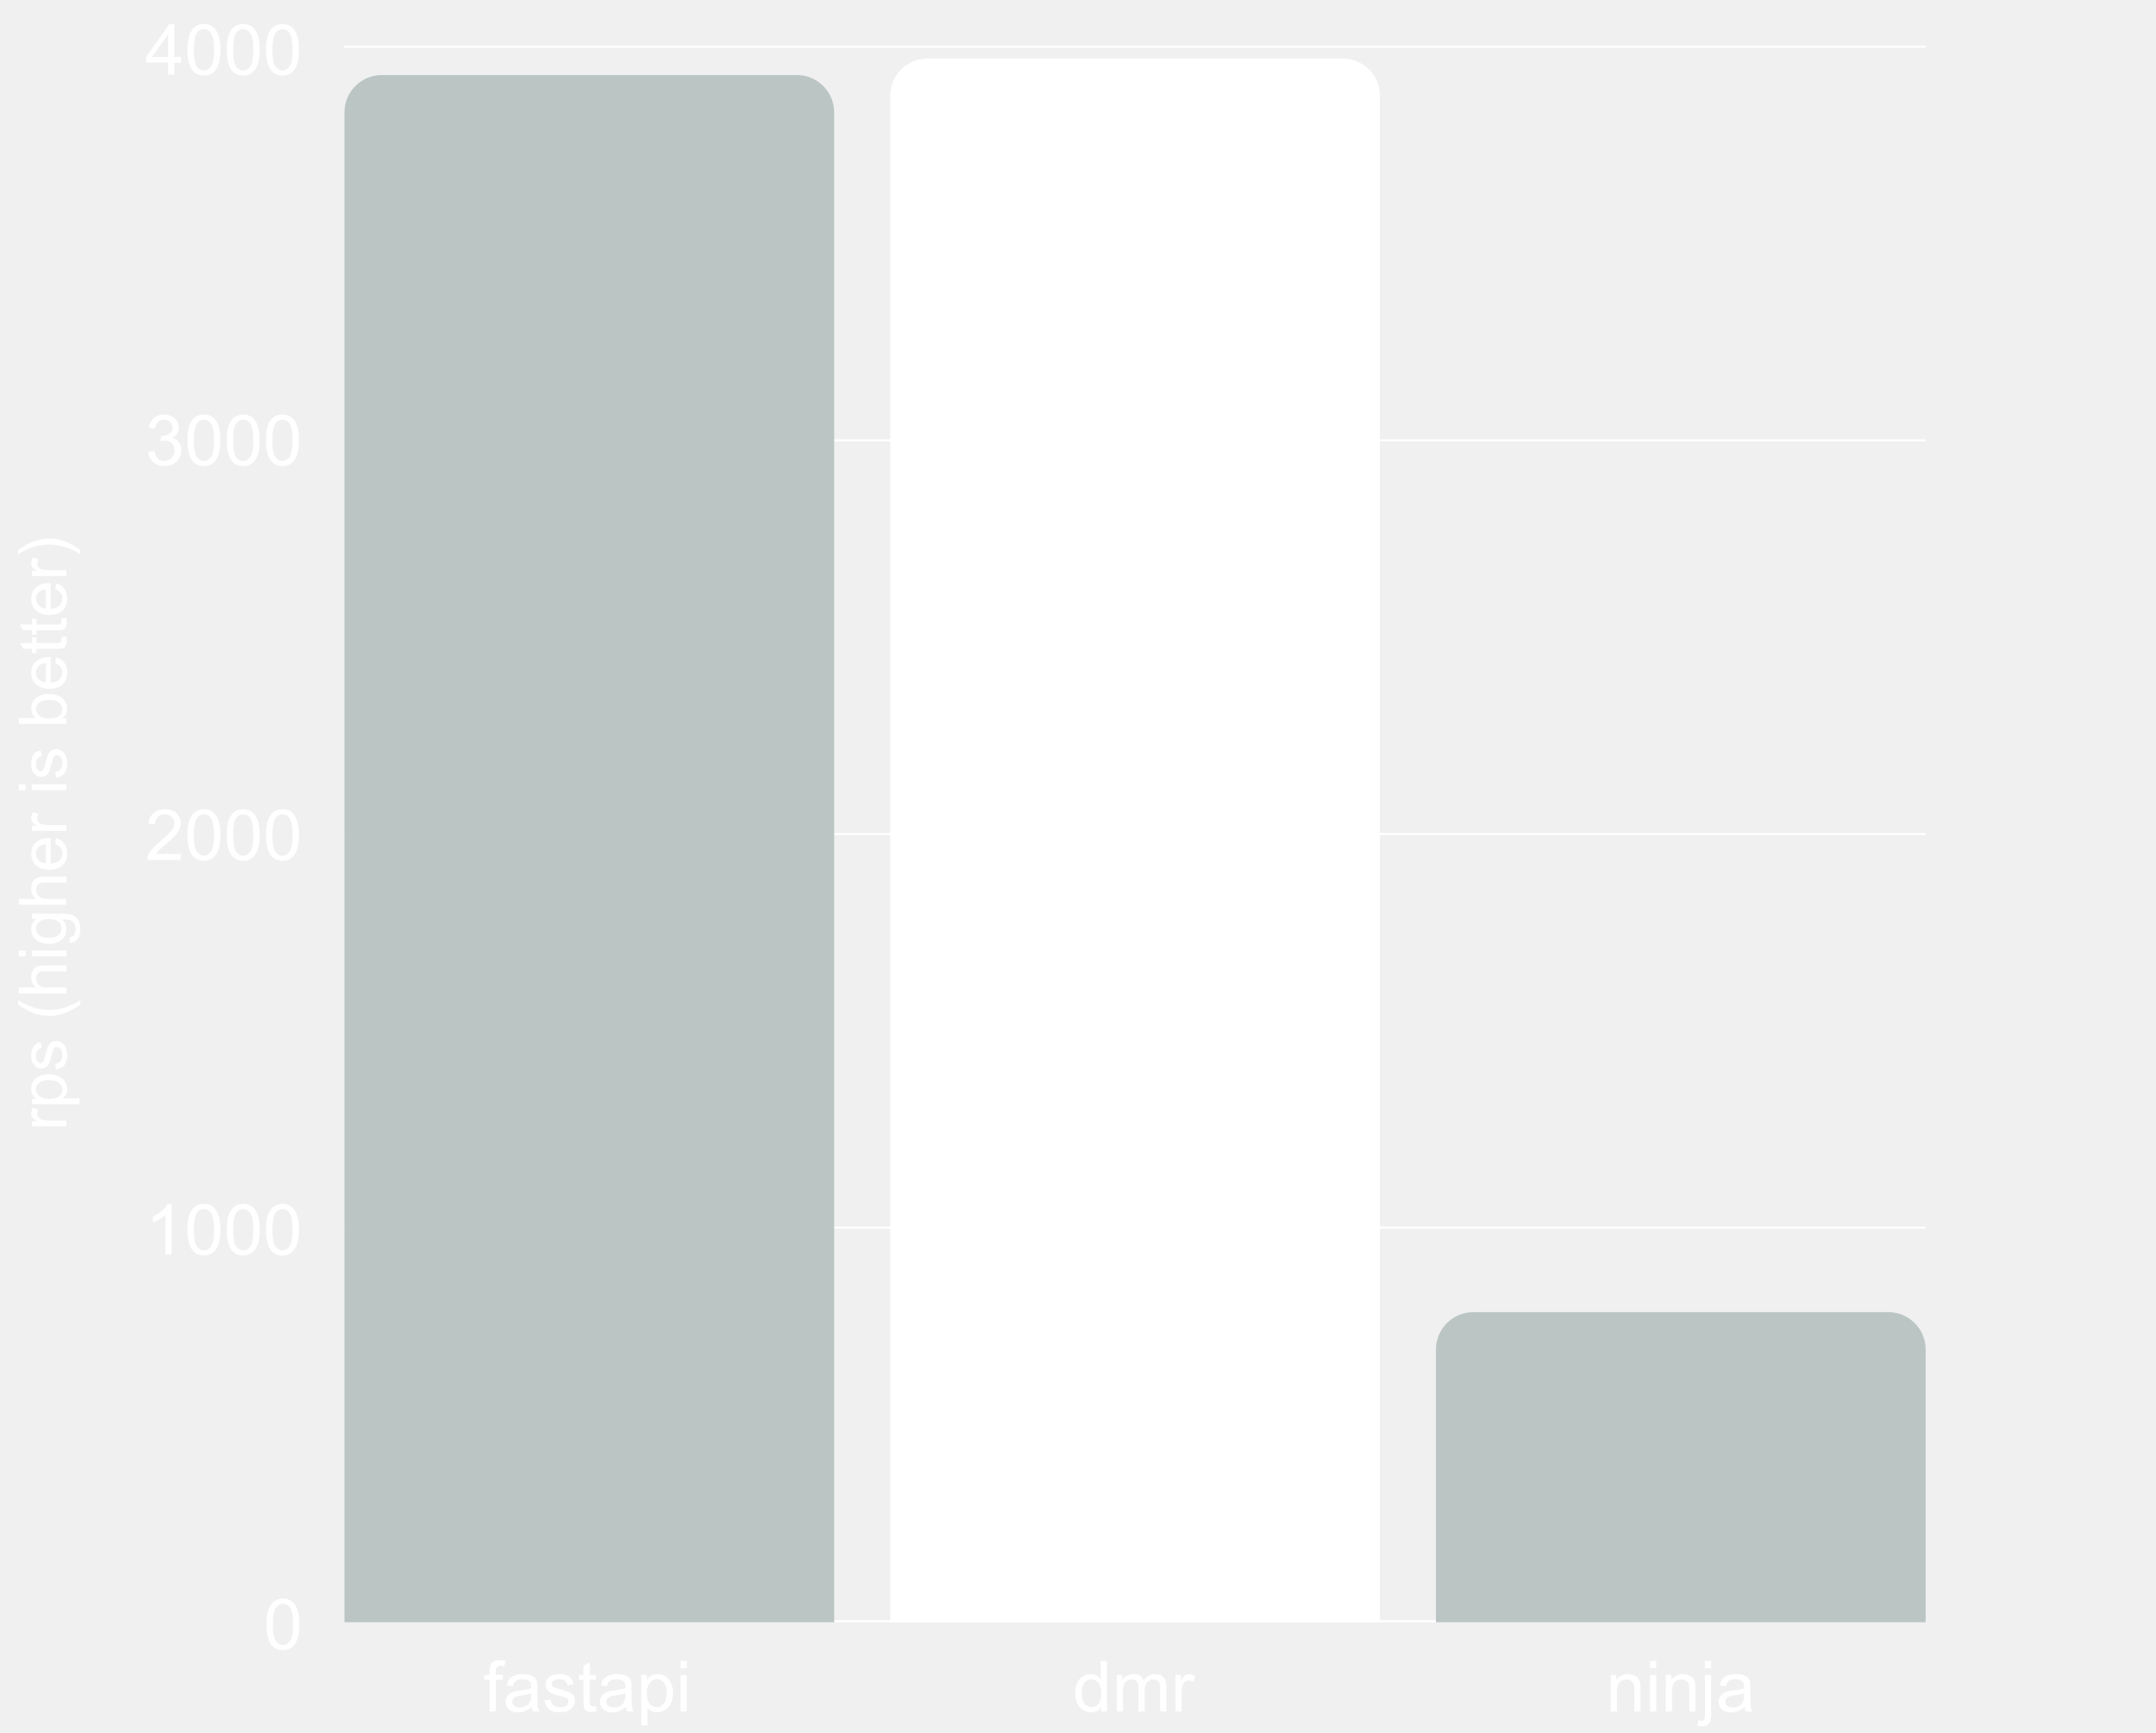
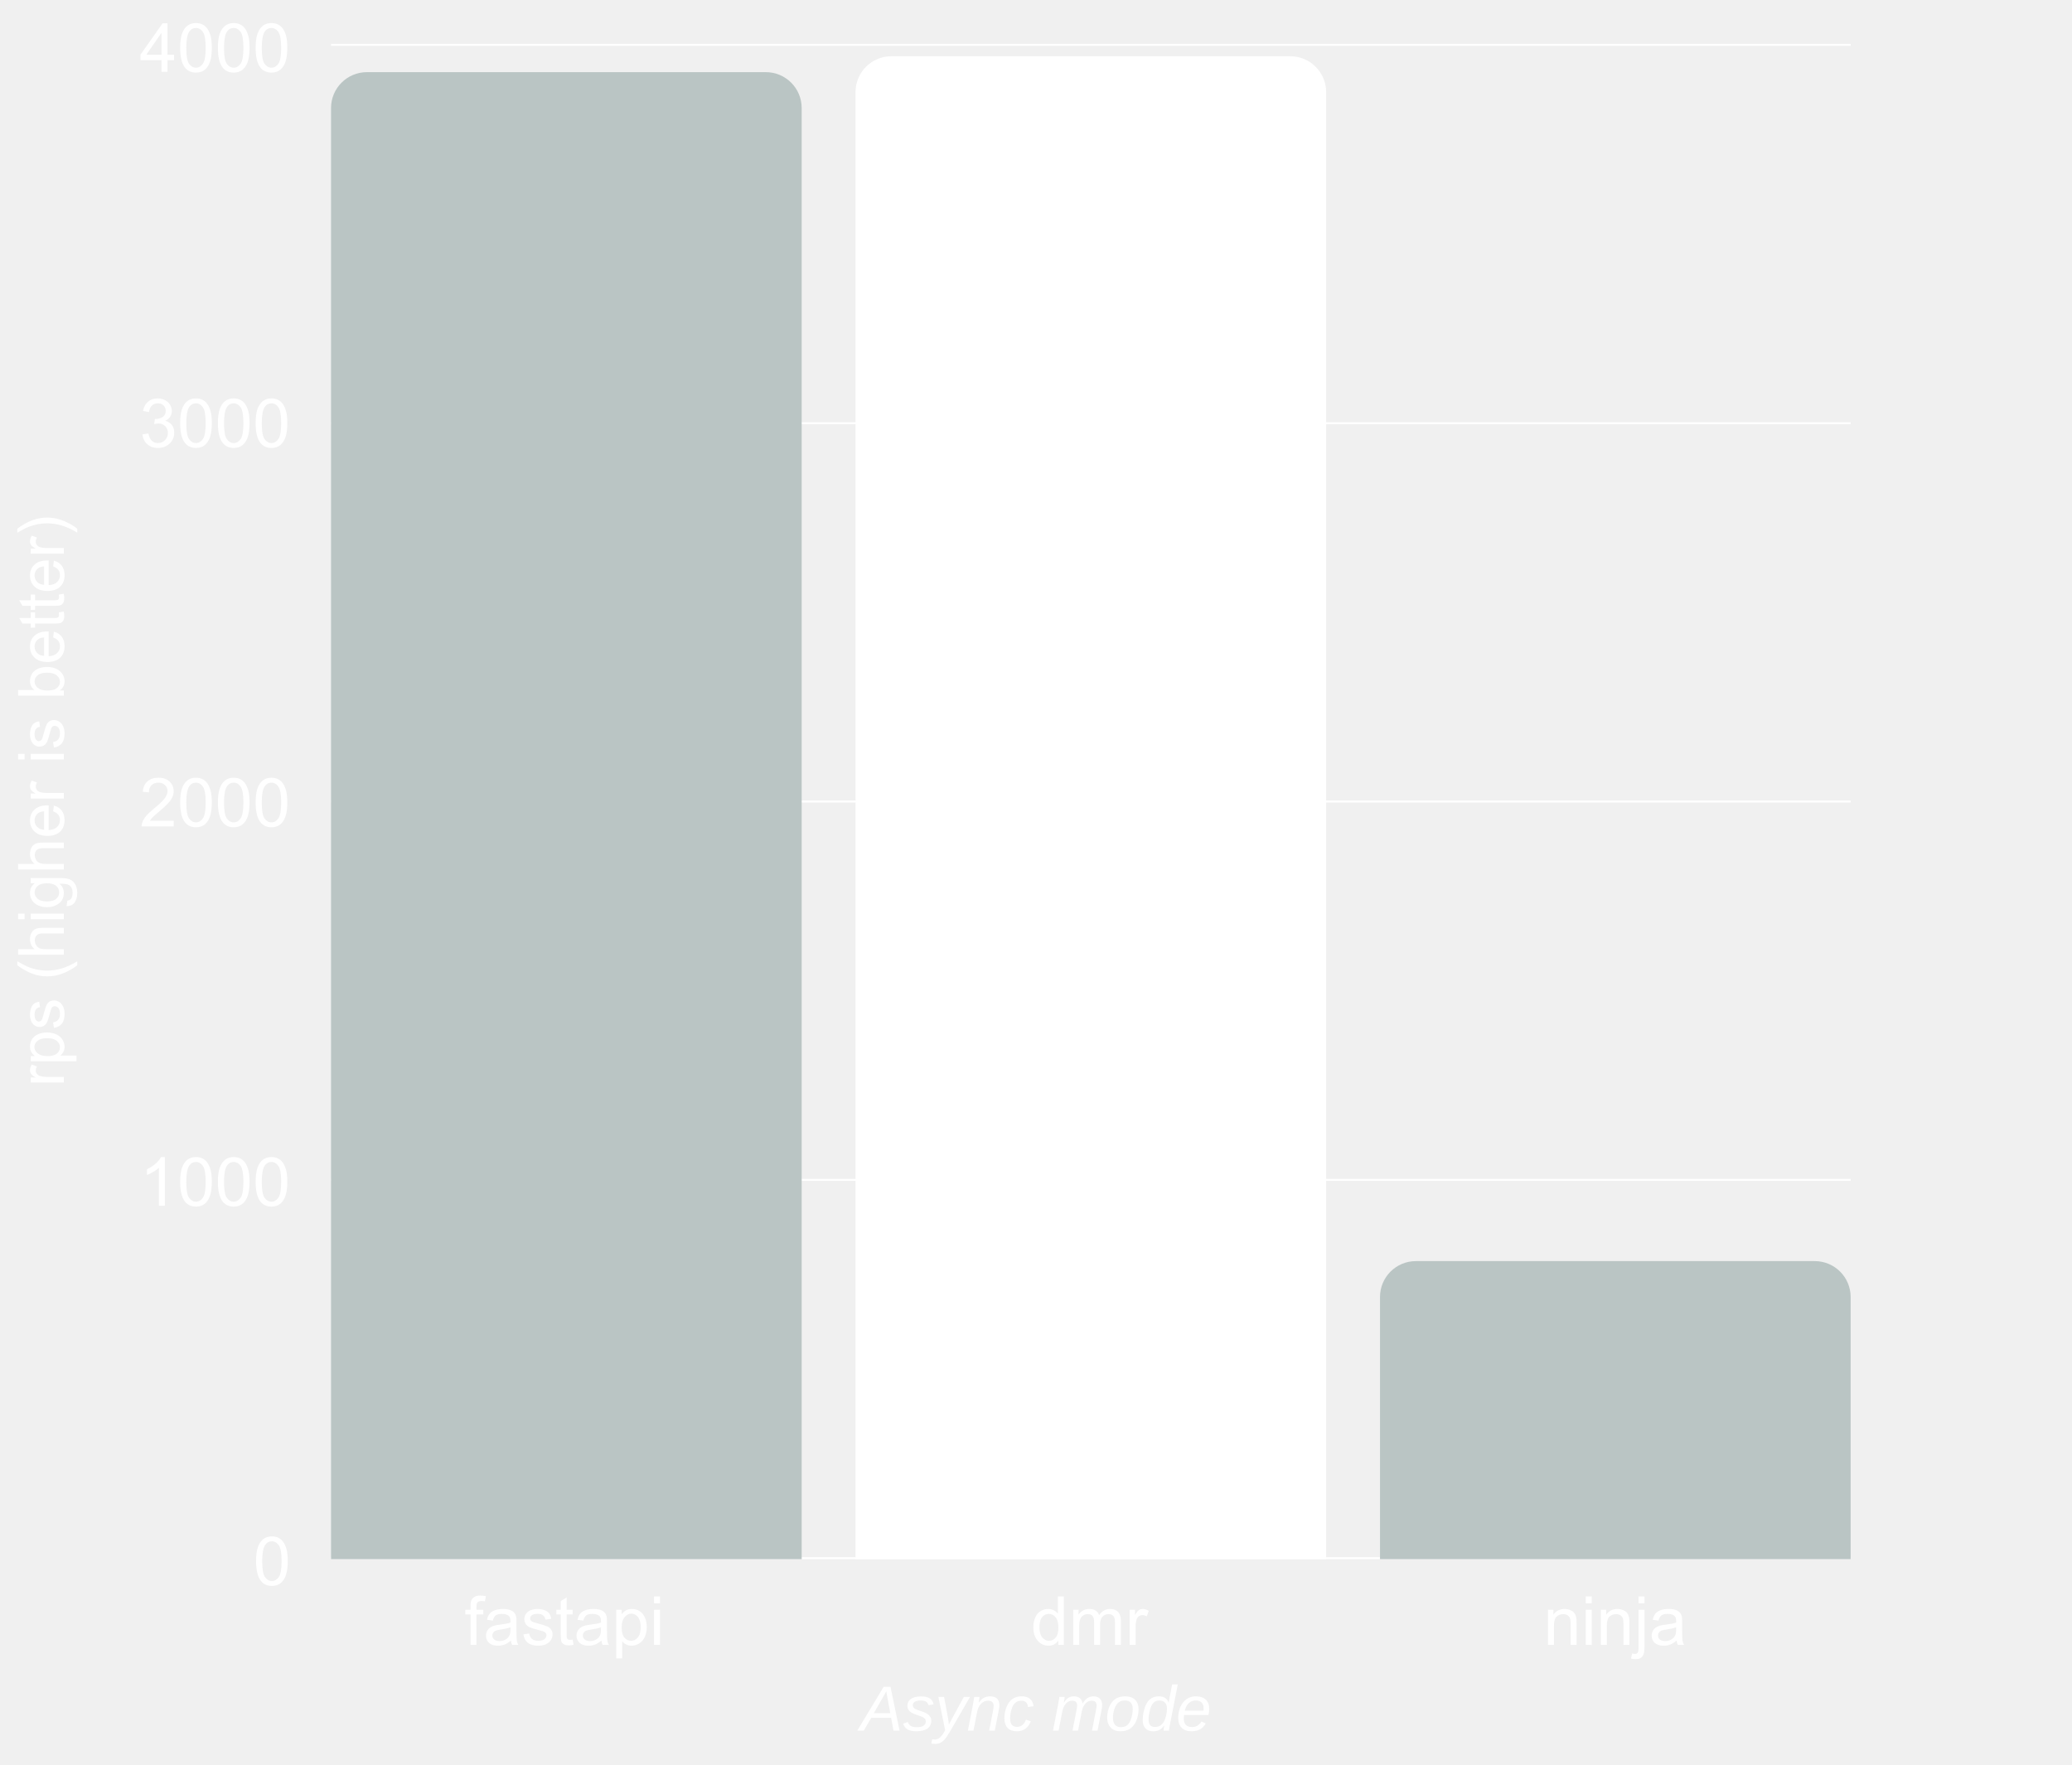
- <svg xmlns="http://www.w3.org/2000/svg" width="1039" height="835" viewBox="0 0 1039 835" fill="none">
+ <svg xmlns="http://www.w3.org/2000/svg" width="1039" height="885" viewBox="0 0 1039 885" fill="none">
  <path d="M166 22.5H928" stroke="white" />
  <path d="M166 212.25H928" stroke="white" />
  <path d="M166 402H928" stroke="white" />
  <path d="M166 591.75H928" stroke="white" />
  <path d="M166 781.5H928" stroke="white" />
  <path d="M166 54.182C166 44.241 174.059 36.182 184 36.182H384C393.941 36.182 402 44.241 402 54.182V782H166V54.182Z" fill="#BAC5C4" />
  <path d="M429 46.205C429 36.264 437.059 28.205 447 28.205H647C656.941 28.205 665 36.264 665 46.205V782H429V46.205Z" fill="white" />
  <path d="M692 650.501C692 640.560 700.059 632.501 710 632.501H910C919.941 632.501 928 640.560 928 650.501V782H692V650.501Z" fill="#BAC5C4" />
  <path transform="translate(0 -253)" d="M80.99 289V283.173H70.432V280.434L81.538 264.662H83.978V280.434H87.266V283.173H83.978V289H80.99ZM80.99 280.434V269.46L73.37 280.434H80.99ZM90.337 276.997C90.337 274.119 90.63 271.806 91.217 270.058C91.814 268.298 92.694 266.942 93.856 265.99C95.03 265.038 96.502 264.562 98.272 264.562C99.579 264.562 100.724 264.828 101.709 265.359C102.694 265.88 103.507 266.638 104.149 267.634C104.791 268.619 105.295 269.825 105.66 271.253C106.025 272.67 106.208 274.584 106.208 276.997C106.208 279.853 105.915 282.16 105.328 283.92C104.742 285.669 103.862 287.024 102.688 287.987C101.526 288.939 100.054 289.415 98.272 289.415C95.926 289.415 94.083 288.574 92.744 286.892C91.139 284.866 90.337 281.568 90.337 276.997ZM93.408 276.997C93.408 280.993 93.873 283.654 94.803 284.982C95.743 286.299 96.9 286.958 98.272 286.958C99.645 286.958 100.796 286.294 101.726 284.966C102.666 283.638 103.137 280.981 103.137 276.997C103.137 272.991 102.666 270.329 101.726 269.012C100.796 267.695 99.634 267.036 98.239 267.036C96.867 267.036 95.771 267.617 94.952 268.779C93.923 270.262 93.408 273.002 93.408 276.997ZM109.263 276.997C109.263 274.119 109.556 271.806 110.143 270.058C110.74 268.298 111.62 266.942 112.782 265.99C113.955 265.038 115.427 264.562 117.198 264.562C118.504 264.562 119.65 264.828 120.635 265.359C121.62 265.88 122.433 266.638 123.075 267.634C123.717 268.619 124.221 269.825 124.586 271.253C124.951 272.67 125.134 274.584 125.134 276.997C125.134 279.853 124.84 282.16 124.254 283.92C123.667 285.669 122.787 287.024 121.614 287.987C120.452 288.939 118.98 289.415 117.198 289.415C114.852 289.415 113.009 288.574 111.67 286.892C110.065 284.866 109.263 281.568 109.263 276.997ZM112.334 276.997C112.334 280.993 112.799 283.654 113.729 284.982C114.669 286.299 115.826 286.958 117.198 286.958C118.571 286.958 119.722 286.294 120.651 284.966C121.592 283.638 122.062 280.981 122.062 276.997C122.062 272.991 121.592 270.329 120.651 269.012C119.722 267.695 118.56 267.036 117.165 267.036C115.793 267.036 114.697 267.617 113.878 268.779C112.849 270.262 112.334 273.002 112.334 276.997ZM128.188 276.997C128.188 274.119 128.482 271.806 129.068 270.058C129.666 268.298 130.546 266.942 131.708 265.99C132.881 265.038 134.353 264.562 136.124 264.562C137.43 264.562 138.576 264.828 139.561 265.359C140.546 265.88 141.359 266.638 142.001 267.634C142.643 268.619 143.146 269.825 143.512 271.253C143.877 272.67 144.06 274.584 144.06 276.997C144.06 279.853 143.766 282.16 143.18 283.92C142.593 285.669 141.713 287.024 140.54 287.987C139.378 288.939 137.906 289.415 136.124 289.415C133.778 289.415 131.935 288.574 130.596 286.892C128.991 284.866 128.188 281.568 128.188 276.997ZM131.26 276.997C131.26 280.993 131.725 283.654 132.654 284.982C133.595 286.299 134.752 286.958 136.124 286.958C137.496 286.958 138.647 286.294 139.577 284.966C140.518 283.638 140.988 280.981 140.988 276.997C140.988 272.991 140.518 270.329 139.577 269.012C138.647 267.695 137.485 267.036 136.091 267.036C134.718 267.036 133.623 267.617 132.804 268.779C131.774 270.262 131.26 273.002 131.26 276.997Z" fill="white" />
  <path transform="translate(0 -189.75)" d="M71.428 407.575L74.416 407.177C74.759 408.87 75.34 410.093 76.159 410.846C76.989 411.587 77.996 411.958 79.181 411.958C80.586 411.958 81.77 411.471 82.733 410.497C83.707 409.523 84.194 408.317 84.194 406.878C84.194 405.506 83.746 404.377 82.85 403.491C81.953 402.595 80.813 402.146 79.43 402.146C78.865 402.146 78.162 402.257 77.321 402.479L77.653 399.855C77.853 399.878 78.013 399.889 78.135 399.889C79.408 399.889 80.553 399.557 81.571 398.893C82.59 398.229 83.099 397.205 83.099 395.821C83.099 394.726 82.728 393.818 81.986 393.099C81.245 392.379 80.287 392.02 79.114 392.02C77.952 392.02 76.984 392.385 76.209 393.115C75.434 393.846 74.936 394.941 74.715 396.402L71.727 395.871C72.092 393.868 72.922 392.318 74.217 391.223C75.512 390.116 77.122 389.562 79.048 389.562C80.376 389.562 81.599 389.85 82.717 390.426C83.835 390.99 84.687 391.765 85.273 392.75C85.871 393.735 86.17 394.781 86.17 395.888C86.17 396.939 85.888 397.896 85.323 398.76C84.759 399.623 83.923 400.309 82.816 400.818C84.255 401.15 85.373 401.842 86.17 402.894C86.967 403.934 87.365 405.24 87.365 406.812C87.365 408.937 86.591 410.741 85.041 412.224C83.492 413.696 81.533 414.432 79.164 414.432C77.028 414.432 75.252 413.795 73.835 412.522C72.429 411.25 71.627 409.601 71.428 407.575ZM90.337 401.997C90.337 399.119 90.63 396.806 91.217 395.058C91.814 393.298 92.694 391.942 93.856 390.99C95.03 390.038 96.502 389.562 98.272 389.562C99.579 389.562 100.724 389.828 101.709 390.359C102.694 390.88 103.507 391.638 104.149 392.634C104.791 393.619 105.295 394.825 105.66 396.253C106.025 397.67 106.208 399.584 106.208 401.997C106.208 404.853 105.915 407.16 105.328 408.92C104.742 410.669 103.862 412.024 102.688 412.987C101.526 413.939 100.054 414.415 98.272 414.415C95.926 414.415 94.083 413.574 92.744 411.892C91.139 409.866 90.337 406.568 90.337 401.997ZM93.408 401.997C93.408 405.993 93.873 408.654 94.803 409.982C95.743 411.299 96.9 411.958 98.272 411.958C99.645 411.958 100.796 411.294 101.726 409.966C102.666 408.638 103.137 405.981 103.137 401.997C103.137 397.991 102.666 395.329 101.726 394.012C100.796 392.695 99.634 392.036 98.239 392.036C96.867 392.036 95.771 392.617 94.952 393.779C93.923 395.262 93.408 398.002 93.408 401.997ZM109.263 401.997C109.263 399.119 109.556 396.806 110.143 395.058C110.74 393.298 111.62 391.942 112.782 390.99C113.955 390.038 115.427 389.562 117.198 389.562C118.504 389.562 119.65 389.828 120.635 390.359C121.62 390.88 122.433 391.638 123.075 392.634C123.717 393.619 124.221 394.825 124.586 396.253C124.951 397.67 125.134 399.584 125.134 401.997C125.134 404.853 124.84 407.16 124.254 408.92C123.667 410.669 122.787 412.024 121.614 412.987C120.452 413.939 118.98 414.415 117.198 414.415C114.852 414.415 113.009 413.574 111.67 411.892C110.065 409.866 109.263 406.568 109.263 401.997ZM112.334 401.997C112.334 405.993 112.799 408.654 113.729 409.982C114.669 411.299 115.826 411.958 117.198 411.958C118.571 411.958 119.722 411.294 120.651 409.966C121.592 408.638 122.062 405.981 122.062 401.997C122.062 397.991 121.592 395.329 120.651 394.012C119.722 392.695 118.56 392.036 117.165 392.036C115.793 392.036 114.697 392.617 113.878 393.779C112.849 395.262 112.334 398.002 112.334 401.997ZM128.188 401.997C128.188 399.119 128.482 396.806 129.068 395.058C129.666 393.298 130.546 391.942 131.708 390.99C132.881 390.038 134.353 389.562 136.124 389.562C137.43 389.562 138.576 389.828 139.561 390.359C140.546 390.88 141.359 391.638 142.001 392.634C142.643 393.619 143.146 394.825 143.512 396.253C143.877 397.67 144.06 399.584 144.06 401.997C144.06 404.853 143.766 407.16 143.18 408.92C142.593 410.669 141.713 412.024 140.54 412.987C139.378 413.939 137.906 414.415 136.124 414.415C133.778 414.415 131.935 413.574 130.596 411.892C128.991 409.866 128.188 406.568 128.188 401.997ZM131.26 401.997C131.26 405.993 131.725 408.654 132.654 409.982C133.595 411.299 134.752 411.958 136.124 411.958C137.496 411.958 138.647 411.294 139.577 409.966C140.518 408.638 140.988 405.981 140.988 401.997C140.988 397.991 140.518 395.329 139.577 394.012C138.647 392.695 137.485 392.036 136.091 392.036C134.718 392.036 133.623 392.617 132.804 393.779C131.774 395.262 131.26 398.002 131.26 401.997Z" fill="white" />
  <path transform="translate(0 -126.5)" d="M87.116 538.128V541H71.029C71.007 540.281 71.123 539.589 71.378 538.925C71.787 537.829 72.44 536.75 73.337 535.688C74.245 534.625 75.55 533.396 77.255 532.002C79.9 529.833 81.688 528.117 82.617 526.855C83.547 525.583 84.012 524.382 84.012 523.253C84.012 522.069 83.586 521.073 82.733 520.265C81.892 519.446 80.791 519.036 79.43 519.036C77.991 519.036 76.84 519.468 75.977 520.331C75.113 521.194 74.676 522.39 74.665 523.917L71.594 523.602C71.804 521.311 72.595 519.567 73.968 518.372C75.34 517.166 77.183 516.562 79.496 516.562C81.831 516.562 83.68 517.21 85.041 518.505C86.402 519.8 87.083 521.405 87.083 523.319C87.083 524.293 86.884 525.251 86.485 526.191C86.087 527.132 85.423 528.123 84.493 529.163C83.575 530.203 82.042 531.631 79.894 533.446C78.102 534.951 76.951 535.975 76.441 536.518C75.932 537.049 75.512 537.586 75.18 538.128H87.116ZM90.337 528.997C90.337 526.119 90.63 523.806 91.217 522.058C91.814 520.298 92.694 518.942 93.856 517.99C95.03 517.038 96.502 516.562 98.272 516.562C99.579 516.562 100.724 516.828 101.709 517.359C102.694 517.88 103.507 518.638 104.149 519.634C104.791 520.619 105.295 521.825 105.66 523.253C106.025 524.67 106.208 526.584 106.208 528.997C106.208 531.853 105.915 534.16 105.328 535.92C104.742 537.669 103.862 539.024 102.688 539.987C101.526 540.939 100.054 541.415 98.272 541.415C95.926 541.415 94.083 540.574 92.744 538.892C91.139 536.866 90.337 533.568 90.337 528.997ZM93.408 528.997C93.408 532.993 93.873 535.654 94.803 536.982C95.743 538.299 96.9 538.958 98.272 538.958C99.645 538.958 100.796 538.294 101.726 536.966C102.666 535.638 103.137 532.981 103.137 528.997C103.137 524.991 102.666 522.329 101.726 521.012C100.796 519.695 99.634 519.036 98.239 519.036C96.867 519.036 95.771 519.617 94.952 520.779C93.923 522.262 93.408 525.002 93.408 528.997ZM109.263 528.997C109.263 526.119 109.556 523.806 110.143 522.058C110.74 520.298 111.62 518.942 112.782 517.99C113.955 517.038 115.427 516.562 117.198 516.562C118.504 516.562 119.65 516.828 120.635 517.359C121.62 517.88 122.433 518.638 123.075 519.634C123.717 520.619 124.221 521.825 124.586 523.253C124.951 524.67 125.134 526.584 125.134 528.997C125.134 531.853 124.84 534.16 124.254 535.92C123.667 537.669 122.787 539.024 121.614 539.987C120.452 540.939 118.98 541.415 117.198 541.415C114.852 541.415 113.009 540.574 111.67 538.892C110.065 536.866 109.263 533.568 109.263 528.997ZM112.334 528.997C112.334 532.993 112.799 535.654 113.729 536.982C114.669 538.299 115.826 538.958 117.198 538.958C118.571 538.958 119.722 538.294 120.651 536.966C121.592 535.638 122.062 532.981 122.062 528.997C122.062 524.991 121.592 522.329 120.651 521.012C119.722 519.695 118.56 519.036 117.165 519.036C115.793 519.036 114.697 519.617 113.878 520.779C112.849 522.262 112.334 525.002 112.334 528.997ZM128.188 528.997C128.188 526.119 128.482 523.806 129.068 522.058C129.666 520.298 130.546 518.942 131.708 517.99C132.881 517.038 134.353 516.562 136.124 516.562C137.43 516.562 138.576 516.828 139.561 517.359C140.546 517.88 141.359 518.638 142.001 519.634C142.643 520.619 143.146 521.825 143.512 523.253C143.877 524.67 144.06 526.584 144.06 528.997C144.06 531.853 143.766 534.16 143.18 535.92C142.593 537.669 141.713 539.024 140.54 539.987C139.378 540.939 137.906 541.415 136.124 541.415C133.778 541.415 131.935 540.574 130.596 538.892C128.991 536.866 128.188 533.568 128.188 528.997ZM131.26 528.997C131.26 532.993 131.725 535.654 132.654 536.982C133.595 538.299 134.752 538.958 136.124 538.958C137.496 538.958 138.647 538.294 139.577 536.966C140.518 535.638 140.988 532.981 140.988 528.997C140.988 524.991 140.518 522.329 139.577 521.012C138.647 519.695 137.485 519.036 136.091 519.036C134.718 519.036 133.623 519.617 132.804 520.779C131.774 522.262 131.26 525.002 131.26 528.997Z" fill="white" />
  <path transform="translate(0 -63.25)" d="M82.667 668H79.679V648.958C78.959 649.644 78.013 650.33 76.84 651.017C75.678 651.703 74.632 652.217 73.702 652.561V649.672C75.373 648.886 76.834 647.934 78.085 646.816C79.336 645.699 80.221 644.614 80.741 643.562H82.667V668ZM90.337 655.997C90.337 653.119 90.63 650.806 91.217 649.058C91.814 647.298 92.694 645.942 93.856 644.99C95.03 644.038 96.502 643.562 98.272 643.562C99.579 643.562 100.724 643.828 101.709 644.359C102.694 644.88 103.507 645.638 104.149 646.634C104.791 647.619 105.295 648.825 105.66 650.253C106.025 651.67 106.208 653.584 106.208 655.997C106.208 658.853 105.915 661.16 105.328 662.92C104.742 664.669 103.862 666.024 102.688 666.987C101.526 667.939 100.054 668.415 98.272 668.415C95.926 668.415 94.083 667.574 92.744 665.892C91.139 663.866 90.337 660.568 90.337 655.997ZM93.408 655.997C93.408 659.993 93.873 662.654 94.803 663.982C95.743 665.299 96.9 665.958 98.272 665.958C99.645 665.958 100.796 665.294 101.726 663.966C102.666 662.638 103.137 659.981 103.137 655.997C103.137 651.991 102.666 649.329 101.726 648.012C100.796 646.695 99.634 646.036 98.239 646.036C96.867 646.036 95.771 646.617 94.952 647.779C93.923 649.262 93.408 652.002 93.408 655.997ZM109.263 655.997C109.263 653.119 109.556 650.806 110.143 649.058C110.74 647.298 111.62 645.942 112.782 644.99C113.955 644.038 115.427 643.562 117.198 643.562C118.504 643.562 119.65 643.828 120.635 644.359C121.62 644.88 122.433 645.638 123.075 646.634C123.717 647.619 124.221 648.825 124.586 650.253C124.951 651.67 125.134 653.584 125.134 655.997C125.134 658.853 124.84 661.16 124.254 662.92C123.667 664.669 122.787 666.024 121.614 666.987C120.452 667.939 118.98 668.415 117.198 668.415C114.852 668.415 113.009 667.574 111.67 665.892C110.065 663.866 109.263 660.568 109.263 655.997ZM112.334 655.997C112.334 659.993 112.799 662.654 113.729 663.982C114.669 665.299 115.826 665.958 117.198 665.958C118.571 665.958 119.722 665.294 120.651 663.966C121.592 662.638 122.062 659.981 122.062 655.997C122.062 651.991 121.592 649.329 120.651 648.012C119.722 646.695 118.56 646.036 117.165 646.036C115.793 646.036 114.697 646.617 113.878 647.779C112.849 649.262 112.334 652.002 112.334 655.997ZM128.188 655.997C128.188 653.119 128.482 650.806 129.068 649.058C129.666 647.298 130.546 645.942 131.708 644.99C132.881 644.038 134.353 643.562 136.124 643.562C137.43 643.562 138.576 643.828 139.561 644.359C140.546 644.88 141.359 645.638 142.001 646.634C142.643 647.619 143.146 648.825 143.512 650.253C143.877 651.67 144.06 653.584 144.06 655.997C144.06 658.853 143.766 661.16 143.18 662.92C142.593 664.669 141.713 666.024 140.54 666.987C139.378 667.939 137.906 668.415 136.124 668.415C133.778 668.415 131.935 667.574 130.596 665.892C128.991 663.866 128.188 660.568 128.188 655.997ZM131.26 655.997C131.26 659.993 131.725 662.654 132.654 663.982C133.595 665.299 134.752 665.958 136.124 665.958C137.496 665.958 138.647 665.294 139.577 663.966C140.518 662.638 140.988 659.981 140.988 655.997C140.988 651.991 140.518 649.329 139.577 648.012C138.647 646.695 137.485 646.036 136.091 646.036C134.718 646.036 133.623 646.617 132.804 647.779C131.774 649.262 131.26 652.002 131.26 655.997Z" fill="white" />
  <path transform="translate(0 0)" d="M128.411 782.997C128.411 780.119 128.704 777.806 129.291 776.058C129.889 774.298 130.769 772.942 131.931 771.99C133.104 771.038 134.576 770.562 136.347 770.562C137.653 770.562 138.798 770.828 139.783 771.359C140.768 771.88 141.582 772.638 142.224 773.634C142.866 774.619 143.369 775.825 143.734 777.253C144.1 778.67 144.282 780.584 144.282 782.997C144.282 785.853 143.989 788.16 143.402 789.92C142.816 791.669 141.936 793.024 140.763 793.987C139.601 794.939 138.129 795.415 136.347 795.415C134 795.415 132.158 794.574 130.818 792.892C129.214 790.866 128.411 787.568 128.411 782.997ZM131.482 782.997C131.482 786.993 131.947 789.654 132.877 790.982C133.818 792.299 134.974 792.958 136.347 792.958C137.719 792.958 138.87 792.294 139.8 790.966C140.741 789.638 141.211 786.981 141.211 782.997C141.211 778.991 140.741 776.329 139.8 775.012C138.87 773.695 137.708 773.036 136.313 773.036C134.941 773.036 133.845 773.617 133.026 774.779C131.997 776.262 131.482 779.002 131.482 782.997Z" fill="white" />
  <path d="M32 542.922L15.406 542.922L15.406 540.391L17.922 540.391C16.745 539.745 15.969 539.151 15.594 538.609C15.219 538.057 15.031 537.453 15.031 536.797C15.031 535.849 15.333 534.885 15.938 533.906L18.547 534.875C18.141 535.562 17.938 536.25 17.938 536.937C17.938 537.552 18.125 538.104 18.5 538.594C18.865 539.083 19.375 539.432 20.031 539.641C21.031 539.953 22.125 540.109 23.312 540.109L32 540.109L32 542.922ZM38.359 532.234L15.406 532.234L15.406 529.672L17.562 529.672C16.719 529.068 16.088 528.385 15.672 527.625C15.245 526.865 15.031 525.943 15.031 524.859C15.031 523.443 15.396 522.193 16.125 521.109C16.854 520.026 17.885 519.208 19.219 518.656C20.542 518.104 21.995 517.828 23.578 517.828C25.276 517.828 26.807 518.135 28.172 518.75C29.526 519.354 30.568 520.24 31.297 521.406C32.016 522.562 32.375 523.781 32.375 525.062C32.375 526 32.177 526.844 31.781 527.594C31.385 528.333 30.885 528.943 30.281 529.422L38.359 529.422L38.359 532.234ZM23.797 529.687C25.932 529.687 27.51 529.255 28.531 528.391C29.552 527.526 30.062 526.479 30.062 525.25C30.062 524 29.537 522.932 28.484 522.047C27.422 521.151 25.781 520.703 23.562 520.703C21.448 520.703 19.865 521.141 18.812 522.016C17.76 522.88 17.234 523.917 17.234 525.125C17.234 526.323 17.797 527.385 18.922 528.312C20.037 529.229 21.662 529.687 23.797 529.687ZM27.047 515.547L26.609 512.766C27.724 512.609 28.578 512.177 29.172 511.469C29.766 510.75 30.062 509.75 30.062 508.469C30.062 507.177 29.802 506.219 29.281 505.594C28.75 504.969 28.13 504.656 27.422 504.656C26.787 504.656 26.287 504.932 25.922 505.484C25.672 505.87 25.354 506.828 24.969 508.359C24.448 510.422 24 511.854 23.625 512.656C23.24 513.448 22.713 514.052 22.047 514.469C21.37 514.875 20.625 515.078 19.812 515.078C19.073 515.078 18.391 514.911 17.766 514.578C17.13 514.234 16.604 513.771 16.188 513.187C15.865 512.75 15.594 512.156 15.375 511.406C15.146 510.646 15.031 509.833 15.031 508.969C15.031 507.667 15.219 506.526 15.594 505.547C15.969 504.557 16.479 503.828 17.125 503.359C17.76 502.891 18.615 502.568 19.688 502.391L20.062 505.141C19.208 505.266 18.542 505.63 18.062 506.234C17.583 506.828 17.344 507.672 17.344 508.766C17.344 510.057 17.557 510.979 17.984 511.531C18.412 512.083 18.912 512.359 19.484 512.359C19.849 512.359 20.177 512.245 20.469 512.016C20.771 511.786 21.021 511.427 21.219 510.937C21.323 510.656 21.562 509.828 21.938 508.453C22.469 506.464 22.906 505.078 23.25 504.297C23.583 503.505 24.073 502.885 24.719 502.437C25.365 501.99 26.167 501.766 27.125 501.766C28.062 501.766 28.948 502.042 29.781 502.594C30.604 503.135 31.245 503.922 31.703 504.953C32.151 505.984 32.375 507.151 32.375 508.453C32.375 510.609 31.927 512.255 31.031 513.391C30.135 514.516 28.807 515.234 27.047 515.547ZM38.734 484.141C36.776 485.693 34.484 487.005 31.859 488.078C29.234 489.151 26.516 489.687 23.703 489.687C21.224 489.687 18.849 489.286 16.578 488.484C13.943 487.547 11.318 486.099 8.703 484.141L8.703 482.125C10.87 483.385 12.417 484.219 13.344 484.625C14.781 485.26 16.281 485.76 17.844 486.125C19.792 486.573 21.75 486.797 23.719 486.797C28.729 486.797 33.734 485.24 38.734 482.125L38.734 484.141ZM32 478.859L9.094 478.859L9.094 476.047L17.312 476.047C15.792 474.734 15.031 473.078 15.031 471.078C15.031 469.849 15.276 468.781 15.766 467.875C16.245 466.969 16.912 466.323 17.766 465.937C18.62 465.542 19.859 465.344 21.484 465.344L32 465.344L32 468.156L21.484 468.156C20.078 468.156 19.057 468.464 18.422 469.078C17.776 469.682 17.453 470.542 17.453 471.656C17.453 472.49 17.672 473.276 18.109 474.016C18.537 474.745 19.12 475.266 19.859 475.578C20.599 475.891 21.62 476.047 22.922 476.047L32 476.047L32 478.859ZM12.328 461.031L9.094 461.031L9.094 458.219L12.328 458.219L12.328 461.031ZM32 461.031L15.406 461.031L15.406 458.219L32 458.219L32 461.031ZM33.375 454.437L33.781 451.703C34.625 451.589 35.24 451.271 35.625 450.75C36.146 450.052 36.406 449.099 36.406 447.891C36.406 446.589 36.146 445.583 35.625 444.875C35.104 444.167 34.375 443.687 33.438 443.437C32.865 443.292 31.662 443.224 29.828 443.234C31.276 444.464 32 445.995 32 447.828C32 450.109 31.177 451.875 29.531 453.125C27.885 454.375 25.912 455 23.609 455C22.026 455 20.568 454.714 19.234 454.141C17.891 453.568 16.854 452.74 16.125 451.656C15.396 450.562 15.031 449.281 15.031 447.812C15.031 445.854 15.823 444.24 17.406 442.969L15.406 442.969L15.406 440.375L29.75 440.375C32.333 440.375 34.161 440.641 35.234 441.172C36.318 441.693 37.172 442.526 37.797 443.672C38.422 444.807 38.734 446.208 38.734 447.875C38.734 449.854 38.286 451.453 37.391 452.672C36.505 453.891 35.167 454.479 33.375 454.437ZM23.406 452.109C25.583 452.109 27.172 451.677 28.172 450.812C29.172 449.948 29.672 448.865 29.672 447.562C29.672 446.271 29.177 445.187 28.188 444.312C27.188 443.437 25.625 443 23.5 443C21.469 443 19.938 443.453 18.906 444.359C17.875 445.255 17.359 446.339 17.359 447.609C17.359 448.859 17.87 449.922 18.891 450.797C19.901 451.672 21.406 452.109 23.406 452.109ZM32 436.109L9.094 436.109L9.094 433.297L17.312 433.297C15.792 431.984 15.031 430.328 15.031 428.328C15.031 427.099 15.276 426.031 15.766 425.125C16.245 424.219 16.912 423.573 17.766 423.187C18.62 422.792 19.859 422.594 21.484 422.594L32 422.594L32 425.406L21.484 425.406C20.078 425.406 19.057 425.714 18.422 426.328C17.776 426.932 17.453 427.792 17.453 428.906C17.453 429.74 17.672 430.526 18.109 431.266C18.537 431.995 19.12 432.516 19.859 432.828C20.599 433.141 21.62 433.297 22.922 433.297L32 433.297L32 436.109ZM26.656 406.937L27.016 404.031C28.713 404.49 30.031 405.339 30.969 406.578C31.906 407.818 32.375 409.401 32.375 411.328C32.375 413.755 31.63 415.682 30.141 417.109C28.641 418.526 26.542 419.234 23.844 419.234C21.052 419.234 18.885 418.516 17.344 417.078C15.802 415.641 15.031 413.776 15.031 411.484C15.031 409.266 15.787 407.453 17.297 406.047C18.807 404.641 20.932 403.937 23.672 403.937C23.838 403.937 24.088 403.943 24.422 403.953L24.422 416.328C26.245 416.224 27.641 415.708 28.609 414.781C29.578 413.854 30.062 412.698 30.062 411.312C30.062 410.281 29.792 409.401 29.25 408.672C28.708 407.943 27.844 407.365 26.656 406.937ZM22.109 416.172L22.109 406.906C20.713 407.031 19.667 407.385 18.969 407.969C17.885 408.865 17.344 410.026 17.344 411.453C17.344 412.745 17.776 413.833 18.641 414.719C19.505 415.594 20.662 416.078 22.109 416.172ZM32 400.516L15.406 400.516L15.406 397.984L17.922 397.984C16.745 397.339 15.969 396.745 15.594 396.203C15.219 395.651 15.031 395.047 15.031 394.391C15.031 393.443 15.333 392.479 15.938 391.5L18.547 392.469C18.141 393.156 17.938 393.844 17.938 394.531C17.938 395.146 18.125 395.698 18.5 396.187C18.865 396.677 19.375 397.026 20.031 397.234C21.031 397.547 22.125 397.703 23.312 397.703L32 397.703L32 400.516ZM12.328 380.906L9.094 380.906L9.094 378.094L12.328 378.094L12.328 380.906ZM32 380.906L15.406 380.906L15.406 378.094L32 378.094L32 380.906ZM27.047 374.922L26.609 372.141C27.724 371.984 28.578 371.552 29.172 370.844C29.766 370.125 30.062 369.125 30.062 367.844C30.062 366.552 29.802 365.594 29.281 364.969C28.75 364.344 28.13 364.031 27.422 364.031C26.787 364.031 26.287 364.307 25.922 364.859C25.672 365.245 25.354 366.203 24.969 367.734C24.448 369.797 24 371.229 23.625 372.031C23.24 372.823 22.713 373.427 22.047 373.844C21.37 374.25 20.625 374.453 19.812 374.453C19.073 374.453 18.391 374.286 17.766 373.953C17.13 373.609 16.604 373.146 16.188 372.562C15.865 372.125 15.594 371.531 15.375 370.781C15.146 370.021 15.031 369.208 15.031 368.344C15.031 367.042 15.219 365.901 15.594 364.922C15.969 363.932 16.479 363.203 17.125 362.734C17.76 362.266 18.615 361.943 19.688 361.766L20.062 364.516C19.208 364.641 18.542 365.005 18.062 365.609C17.583 366.203 17.344 367.047 17.344 368.141C17.344 369.432 17.557 370.354 17.984 370.906C18.412 371.458 18.912 371.734 19.484 371.734C19.849 371.734 20.177 371.62 20.469 371.391C20.771 371.161 21.021 370.802 21.219 370.312C21.323 370.031 21.562 369.203 21.938 367.828C22.469 365.839 22.906 364.453 23.25 363.672C23.583 362.88 24.073 362.26 24.719 361.812C25.365 361.365 26.167 361.141 27.125 361.141C28.062 361.141 28.948 361.417 29.781 361.969C30.604 362.51 31.245 363.297 31.703 364.328C32.151 365.359 32.375 366.526 32.375 367.828C32.375 369.984 31.927 371.63 31.031 372.766C30.135 373.891 28.807 374.609 27.047 374.922ZM32 346.297L32 348.906L9.094 348.906L9.094 346.094L17.266 346.094C15.776 344.906 15.031 343.391 15.031 341.547C15.031 340.526 15.24 339.562 15.656 338.656C16.062 337.74 16.641 336.99 17.391 336.406C18.13 335.812 19.026 335.349 20.078 335.016C21.13 334.682 22.255 334.516 23.453 334.516C26.297 334.516 28.495 335.219 30.047 336.625C31.599 338.031 32.375 339.719 32.375 341.687C32.375 343.646 31.557 345.182 29.922 346.297L32 346.297ZM23.578 346.328C25.568 346.328 27.005 346.057 27.891 345.516C29.338 344.63 30.062 343.432 30.062 341.922C30.062 340.693 29.531 339.63 28.469 338.734C27.396 337.839 25.802 337.391 23.688 337.391C21.521 337.391 19.922 337.823 18.891 338.687C17.859 339.542 17.344 340.578 17.344 341.797C17.344 343.026 17.88 344.089 18.953 344.984C20.016 345.88 21.557 346.328 23.578 346.328ZM26.656 319.719L27.016 316.812C28.713 317.271 30.031 318.12 30.969 319.359C31.906 320.599 32.375 322.182 32.375 324.109C32.375 326.536 31.63 328.464 30.141 329.891C28.641 331.307 26.542 332.016 23.844 332.016C21.052 332.016 18.885 331.297 17.344 329.859C15.802 328.422 15.031 326.557 15.031 324.266C15.031 322.047 15.786 320.234 17.297 318.828C18.807 317.422 20.932 316.719 23.672 316.719C23.838 316.719 24.088 316.724 24.422 316.734L24.422 329.109C26.245 329.005 27.641 328.49 28.609 327.562C29.578 326.635 30.062 325.479 30.062 324.094C30.062 323.062 29.792 322.182 29.25 321.453C28.708 320.724 27.844 320.146 26.656 319.719ZM22.109 328.953L22.109 319.687C20.713 319.812 19.667 320.167 18.969 320.75C17.885 321.646 17.344 322.807 17.344 324.234C17.344 325.526 17.776 326.615 18.641 327.5C19.505 328.375 20.661 328.859 22.109 328.953ZM29.484 307.125L31.969 306.719C32.135 307.51 32.219 308.219 32.219 308.844C32.219 309.865 32.057 310.656 31.734 311.219C31.411 311.781 30.99 312.177 30.469 312.406C29.938 312.635 28.828 312.75 27.141 312.75L17.594 312.75L17.594 314.812L15.406 314.812L15.406 312.75L11.297 312.75L9.609 309.953L15.406 309.953L15.406 307.125L17.594 307.125L17.594 309.953L27.297 309.953C28.099 309.953 28.615 309.906 28.844 309.812C29.073 309.708 29.255 309.547 29.391 309.328C29.526 309.099 29.594 308.776 29.594 308.359C29.594 308.047 29.557 307.635 29.484 307.125ZM29.484 298.219L31.969 297.812C32.135 298.604 32.219 299.312 32.219 299.937C32.219 300.958 32.057 301.75 31.734 302.312C31.411 302.875 30.99 303.271 30.469 303.5C29.938 303.729 28.828 303.844 27.141 303.844L17.594 303.844L17.594 305.906L15.406 305.906L15.406 303.844L11.297 303.844L9.609 301.047L15.406 301.047L15.406 298.219L17.594 298.219L17.594 301.047L27.297 301.047C28.099 301.047 28.615 301 28.844 300.906C29.073 300.802 29.255 300.641 29.391 300.422C29.526 300.193 29.594 299.87 29.594 299.453C29.594 299.141 29.557 298.729 29.484 298.219ZM26.656 284.094L27.016 281.187C28.713 281.646 30.031 282.495 30.969 283.734C31.906 284.974 32.375 286.557 32.375 288.484C32.375 290.911 31.63 292.839 30.141 294.266C28.641 295.682 26.542 296.391 23.844 296.391C21.052 296.391 18.885 295.672 17.344 294.234C15.802 292.797 15.031 290.932 15.031 288.641C15.031 286.422 15.786 284.609 17.297 283.203C18.807 281.797 20.932 281.094 23.672 281.094C23.838 281.094 24.088 281.099 24.422 281.109L24.422 293.484C26.245 293.38 27.641 292.865 28.609 291.937C29.578 291.01 30.062 289.854 30.062 288.469C30.062 287.437 29.792 286.557 29.25 285.828C28.708 285.099 27.844 284.521 26.656 284.094ZM22.109 293.328L22.109 284.062C20.713 284.187 19.667 284.542 18.969 285.125C17.885 286.021 17.344 287.182 17.344 288.609C17.344 289.901 17.776 290.99 18.641 291.875C19.505 292.75 20.661 293.234 22.109 293.328ZM32 277.672L15.406 277.672L15.406 275.141L17.922 275.141C16.745 274.495 15.969 273.901 15.594 273.359C15.219 272.807 15.031 272.203 15.031 271.547C15.031 270.599 15.333 269.635 15.938 268.656L18.547 269.625C18.141 270.312 17.938 271 17.938 271.687C17.938 272.302 18.125 272.854 18.5 273.344C18.865 273.833 19.375 274.182 20.031 274.391C21.031 274.703 22.125 274.859 23.312 274.859L32 274.859L32 277.672ZM38.734 265.141L38.734 267.156C33.734 264.042 28.729 262.484 23.719 262.484C21.76 262.484 19.818 262.708 17.891 263.156C16.328 263.51 14.828 264.005 13.391 264.641C12.453 265.047 10.891 265.885 8.703 267.156L8.703 265.141C11.318 263.182 13.943 261.734 16.578 260.797C18.849 259.995 21.224 259.594 23.703 259.594C26.516 259.594 29.234 260.135 31.859 261.219C34.484 262.292 36.776 263.599 38.734 265.141Z" fill="white" />
  <path d="M530.68 825V822.775C529.562 824.524 527.918 825.398 525.749 825.398C524.343 825.398 523.049 825.011 521.864 824.236C520.691 823.462 519.778 822.382 519.125 820.999C518.483 819.604 518.162 818.005 518.162 816.201C518.162 814.441 518.455 812.848 519.042 811.42C519.629 809.981 520.508 808.88 521.682 808.116C522.855 807.353 524.166 806.971 525.616 806.971C526.679 806.971 527.625 807.198 528.455 807.651C529.285 808.094 529.96 808.675 530.48 809.395V800.662H533.452V825H530.68ZM521.233 816.201C521.233 818.459 521.709 820.147 522.661 821.265C523.613 822.382 524.736 822.941 526.031 822.941C527.337 822.941 528.444 822.41 529.352 821.348C530.27 820.274 530.729 818.642 530.729 816.45C530.729 814.037 530.265 812.267 529.335 811.138C528.405 810.009 527.26 809.444 525.898 809.444C524.57 809.444 523.458 809.987 522.562 811.071C521.676 812.156 521.233 813.866 521.233 816.201ZM538.167 825V807.369H540.84V809.843C541.393 808.979 542.129 808.288 543.048 807.768C543.966 807.236 545.012 806.971 546.186 806.971C547.492 806.971 548.56 807.242 549.39 807.784C550.231 808.326 550.823 809.085 551.166 810.059C552.561 808 554.376 806.971 556.611 806.971C558.36 806.971 559.705 807.458 560.646 808.432C561.586 809.395 562.057 810.883 562.057 812.897V825H559.085V813.894C559.085 812.698 558.985 811.84 558.786 811.32C558.598 810.789 558.249 810.363 557.74 810.042C557.231 809.721 556.633 809.561 555.947 809.561C554.708 809.561 553.678 809.976 552.859 810.806C552.04 811.625 551.631 812.942 551.631 814.757V825H548.643V813.545C548.643 812.217 548.399 811.221 547.912 810.557C547.425 809.893 546.628 809.561 545.521 809.561C544.68 809.561 543.9 809.782 543.181 810.225C542.472 810.667 541.958 811.315 541.637 812.167C541.316 813.019 541.155 814.248 541.155 815.853V825H538.167ZM566.456 825V807.369H569.146V810.042C569.832 808.791 570.463 807.967 571.038 807.568C571.625 807.17 572.267 806.971 572.964 806.971C573.971 806.971 574.995 807.292 576.035 807.934L575.006 810.706C574.275 810.274 573.545 810.059 572.814 810.059C572.161 810.059 571.575 810.258 571.055 810.656C570.535 811.044 570.164 811.586 569.942 812.283C569.61 813.346 569.444 814.508 569.444 815.77V825H566.456Z" fill="white" />
  <path d="M776.241 825V807.369H778.931V809.876C780.226 807.939 782.096 806.971 784.542 806.971C785.604 806.971 786.578 807.164 787.464 807.552C788.36 807.928 789.03 808.426 789.473 809.046C789.915 809.666 790.225 810.402 790.402 811.254C790.513 811.807 790.568 812.776 790.568 814.159V825H787.58V814.275C787.58 813.058 787.464 812.15 787.231 811.553C786.999 810.944 786.584 810.463 785.986 810.108C785.4 809.743 784.708 809.561 783.911 809.561C782.638 809.561 781.537 809.965 780.607 810.772C779.689 811.58 779.229 813.113 779.229 815.371V825H776.241ZM795.184 804.099V800.662H798.172V804.099H795.184ZM795.184 825V807.369H798.172V825H795.184ZM802.737 825V807.369H805.427V809.876C806.722 807.939 808.592 806.971 811.038 806.971C812.101 806.971 813.075 807.164 813.96 807.552C814.856 807.928 815.526 808.426 815.969 809.046C816.411 809.666 816.721 810.402 816.898 811.254C817.009 811.807 817.064 812.776 817.064 814.159V825H814.076V814.275C814.076 813.058 813.96 812.15 813.728 811.553C813.495 810.944 813.08 810.463 812.482 810.108C811.896 809.743 811.204 809.561 810.407 809.561C809.134 809.561 808.033 809.965 807.104 810.772C806.185 811.58 805.726 813.113 805.726 815.371V825H802.737ZM821.646 804.132V800.662H824.635V804.132H821.646ZM817.861 831.84L818.426 829.3C819.023 829.455 819.494 829.532 819.837 829.532C820.446 829.532 820.899 829.327 821.198 828.918C821.497 828.52 821.646 827.512 821.646 825.896V807.369H824.635V825.963C824.635 828.132 824.353 829.643 823.788 830.495C823.069 831.602 821.873 832.155 820.202 832.155C819.394 832.155 818.614 832.05 817.861 831.84ZM840.738 822.825C839.632 823.766 838.563 824.43 837.534 824.817C836.516 825.205 835.42 825.398 834.247 825.398C832.31 825.398 830.822 824.928 829.781 823.987C828.741 823.035 828.221 821.824 828.221 820.352C828.221 819.488 828.414 818.702 828.802 817.994C829.2 817.275 829.715 816.699 830.346 816.268C830.988 815.836 831.707 815.509 832.504 815.288C833.09 815.133 833.976 814.984 835.16 814.84C837.573 814.552 839.349 814.209 840.489 813.811C840.5 813.401 840.506 813.141 840.506 813.03C840.506 811.813 840.224 810.955 839.659 810.457C838.896 809.782 837.761 809.444 836.256 809.444C834.85 809.444 833.81 809.693 833.135 810.191C832.471 810.678 831.978 811.547 831.657 812.798L828.735 812.399C829.001 811.149 829.438 810.142 830.047 809.378C830.656 808.603 831.535 808.011 832.687 807.602C833.838 807.181 835.171 806.971 836.688 806.971C838.193 806.971 839.416 807.148 840.356 807.502C841.297 807.856 841.989 808.304 842.432 808.847C842.874 809.378 843.184 810.053 843.361 810.872C843.461 811.381 843.511 812.3 843.511 813.628V817.612C843.511 820.39 843.572 822.15 843.693 822.892C843.826 823.622 844.081 824.325 844.457 825H841.336C841.026 824.38 840.827 823.655 840.738 822.825ZM840.489 816.151C839.405 816.594 837.778 816.97 835.608 817.28C834.38 817.457 833.511 817.657 833.002 817.878C832.493 818.099 832.1 818.426 831.823 818.857C831.547 819.278 831.408 819.748 831.408 820.269C831.408 821.065 831.707 821.729 832.305 822.261C832.913 822.792 833.799 823.058 834.961 823.058C836.112 823.058 837.136 822.809 838.032 822.311C838.929 821.801 839.587 821.11 840.008 820.235C840.329 819.56 840.489 818.564 840.489 817.247V816.151Z" fill="white" />
  <path d="M235.955 825V809.693H233.315V807.369H235.955V805.493C235.955 804.309 236.06 803.429 236.271 802.854C236.558 802.079 237.062 801.453 237.781 800.978C238.512 800.491 239.53 800.247 240.836 800.247C241.677 800.247 242.607 800.347 243.625 800.546L243.177 803.152C242.557 803.042 241.97 802.986 241.417 802.986C240.509 802.986 239.868 803.18 239.491 803.567C239.115 803.955 238.927 804.68 238.927 805.742V807.369H242.363V809.693H238.927V825H235.955ZM256.209 822.825C255.102 823.766 254.034 824.43 253.005 824.817C251.987 825.205 250.891 825.398 249.718 825.398C247.781 825.398 246.292 824.928 245.252 823.987C244.212 823.035 243.691 821.824 243.691 820.352C243.691 819.488 243.885 818.702 244.272 817.994C244.671 817.275 245.186 816.699 245.816 816.268C246.458 815.836 247.178 815.509 247.975 815.288C248.561 815.133 249.447 814.984 250.631 814.84C253.044 814.552 254.82 814.209 255.96 813.811C255.971 813.401 255.977 813.141 255.977 813.03C255.977 811.813 255.694 810.955 255.13 810.457C254.366 809.782 253.232 809.444 251.727 809.444C250.321 809.444 249.281 809.693 248.605 810.191C247.941 810.678 247.449 811.547 247.128 812.798L244.206 812.399C244.472 811.149 244.909 810.142 245.518 809.378C246.126 808.603 247.006 808.011 248.157 807.602C249.308 807.181 250.642 806.971 252.158 806.971C253.663 806.971 254.886 807.148 255.827 807.502C256.768 807.856 257.46 808.304 257.902 808.847C258.345 809.378 258.655 810.053 258.832 810.872C258.932 811.381 258.981 812.3 258.981 813.628V817.612C258.981 820.39 259.042 822.15 259.164 822.892C259.297 823.622 259.551 824.325 259.928 825H256.807C256.497 824.38 256.298 823.655 256.209 822.825ZM255.96 816.151C254.875 816.594 253.248 816.97 251.079 817.28C249.851 817.457 248.982 817.657 248.473 817.878C247.964 818.099 247.571 818.426 247.294 818.857C247.017 819.278 246.879 819.748 246.879 820.269C246.879 821.065 247.178 821.729 247.775 822.261C248.384 822.792 249.27 823.058 250.432 823.058C251.583 823.058 252.606 822.809 253.503 822.311C254.399 821.801 255.058 821.11 255.479 820.235C255.799 819.56 255.96 818.564 255.96 817.247V816.151ZM262.435 819.737L265.39 819.272C265.556 820.457 266.015 821.364 266.768 821.995C267.531 822.626 268.594 822.941 269.955 822.941C271.327 822.941 272.346 822.665 273.01 822.111C273.674 821.547 274.006 820.888 274.006 820.136C274.006 819.461 273.713 818.929 273.126 818.542C272.716 818.276 271.698 817.939 270.071 817.529C267.88 816.976 266.358 816.5 265.506 816.102C264.665 815.692 264.023 815.133 263.58 814.425C263.148 813.705 262.933 812.914 262.933 812.051C262.933 811.265 263.11 810.54 263.464 809.876C263.829 809.201 264.322 808.642 264.941 808.199C265.406 807.856 266.037 807.568 266.834 807.336C267.642 807.092 268.505 806.971 269.424 806.971C270.807 806.971 272.019 807.17 273.06 807.568C274.111 807.967 274.886 808.509 275.384 809.195C275.882 809.87 276.225 810.778 276.413 811.918L273.491 812.316C273.358 811.409 272.971 810.701 272.329 810.191C271.698 809.682 270.802 809.428 269.64 809.428C268.267 809.428 267.288 809.655 266.701 810.108C266.115 810.562 265.821 811.093 265.821 811.702C265.821 812.09 265.943 812.438 266.187 812.748C266.43 813.069 266.812 813.335 267.332 813.545C267.631 813.656 268.511 813.91 269.972 814.309C272.086 814.873 273.558 815.338 274.388 815.703C275.229 816.057 275.887 816.577 276.363 817.264C276.839 817.95 277.077 818.802 277.077 819.82C277.077 820.816 276.784 821.757 276.197 822.643C275.622 823.517 274.786 824.198 273.69 824.685C272.595 825.16 271.355 825.398 269.972 825.398C267.681 825.398 265.932 824.923 264.726 823.971C263.53 823.019 262.767 821.608 262.435 819.737ZM287.154 822.327L287.586 824.967C286.745 825.144 285.992 825.232 285.328 825.232C284.243 825.232 283.402 825.061 282.805 824.718C282.207 824.375 281.786 823.926 281.543 823.373C281.299 822.809 281.178 821.63 281.178 819.837V809.693H278.986V807.369H281.178V803.003L284.149 801.21V807.369H287.154V809.693H284.149V820.003C284.149 820.855 284.199 821.403 284.299 821.646C284.41 821.89 284.581 822.084 284.813 822.228C285.057 822.371 285.4 822.443 285.843 822.443C286.175 822.443 286.612 822.405 287.154 822.327ZM301.598 822.825C300.491 823.766 299.423 824.43 298.394 824.817C297.375 825.205 296.28 825.398 295.106 825.398C293.17 825.398 291.681 824.928 290.641 823.987C289.6 823.035 289.08 821.824 289.08 820.352C289.08 819.488 289.274 818.702 289.661 817.994C290.06 817.275 290.574 816.699 291.205 816.268C291.847 815.836 292.566 815.509 293.363 815.288C293.95 815.133 294.835 814.984 296.02 814.84C298.432 814.552 300.209 814.209 301.349 813.811C301.36 813.401 301.365 813.141 301.365 813.03C301.365 811.813 301.083 810.955 300.519 810.457C299.755 809.782 298.62 809.444 297.115 809.444C295.71 809.444 294.669 809.693 293.994 810.191C293.33 810.678 292.838 811.547 292.517 812.798L289.595 812.399C289.86 811.149 290.298 810.142 290.906 809.378C291.515 808.603 292.395 808.011 293.546 807.602C294.697 807.181 296.031 806.971 297.547 806.971C299.052 806.971 300.275 807.148 301.216 807.502C302.157 807.856 302.848 808.304 303.291 808.847C303.734 809.378 304.044 810.053 304.221 810.872C304.32 811.381 304.37 812.3 304.37 813.628V817.612C304.37 820.39 304.431 822.15 304.553 822.892C304.686 823.622 304.94 824.325 305.316 825H302.195C301.885 824.38 301.686 823.655 301.598 822.825ZM301.349 816.151C300.264 816.594 298.637 816.97 296.468 817.28C295.239 817.457 294.37 817.657 293.861 817.878C293.352 818.099 292.959 818.426 292.683 818.857C292.406 819.278 292.268 819.748 292.268 820.269C292.268 821.065 292.566 821.729 293.164 822.261C293.773 822.792 294.658 823.058 295.82 823.058C296.971 823.058 297.995 822.809 298.892 822.311C299.788 821.801 300.447 821.11 300.867 820.235C301.188 819.56 301.349 818.564 301.349 817.247V816.151ZM309.019 831.757V807.369H311.741V809.66C312.383 808.764 313.108 808.094 313.916 807.651C314.724 807.198 315.703 806.971 316.854 806.971C318.36 806.971 319.688 807.358 320.839 808.133C321.99 808.908 322.859 810.003 323.445 811.42C324.032 812.826 324.325 814.369 324.325 816.052C324.325 817.856 323.999 819.483 323.346 820.933C322.704 822.371 321.763 823.478 320.523 824.253C319.295 825.017 318 825.398 316.639 825.398C315.643 825.398 314.746 825.188 313.949 824.768C313.163 824.347 312.516 823.816 312.007 823.174V831.757H309.019ZM311.725 816.284C311.725 818.553 312.184 820.23 313.103 821.314C314.021 822.399 315.133 822.941 316.439 822.941C317.768 822.941 318.902 822.382 319.843 821.265C320.795 820.136 321.271 818.393 321.271 816.035C321.271 813.788 320.806 812.106 319.876 810.988C318.957 809.87 317.856 809.312 316.572 809.312C315.299 809.312 314.171 809.909 313.186 811.104C312.212 812.289 311.725 814.015 311.725 816.284ZM327.961 804.099V800.662H330.949V804.099H327.961ZM327.961 825V807.369H330.949V825H327.961Z" fill="white" />
+   <text x="519.5" y="868" text-anchor="middle" fill="white" font-family="Arial, sans-serif" font-size="32" font-style="italic">Async mode</text>
</svg>
